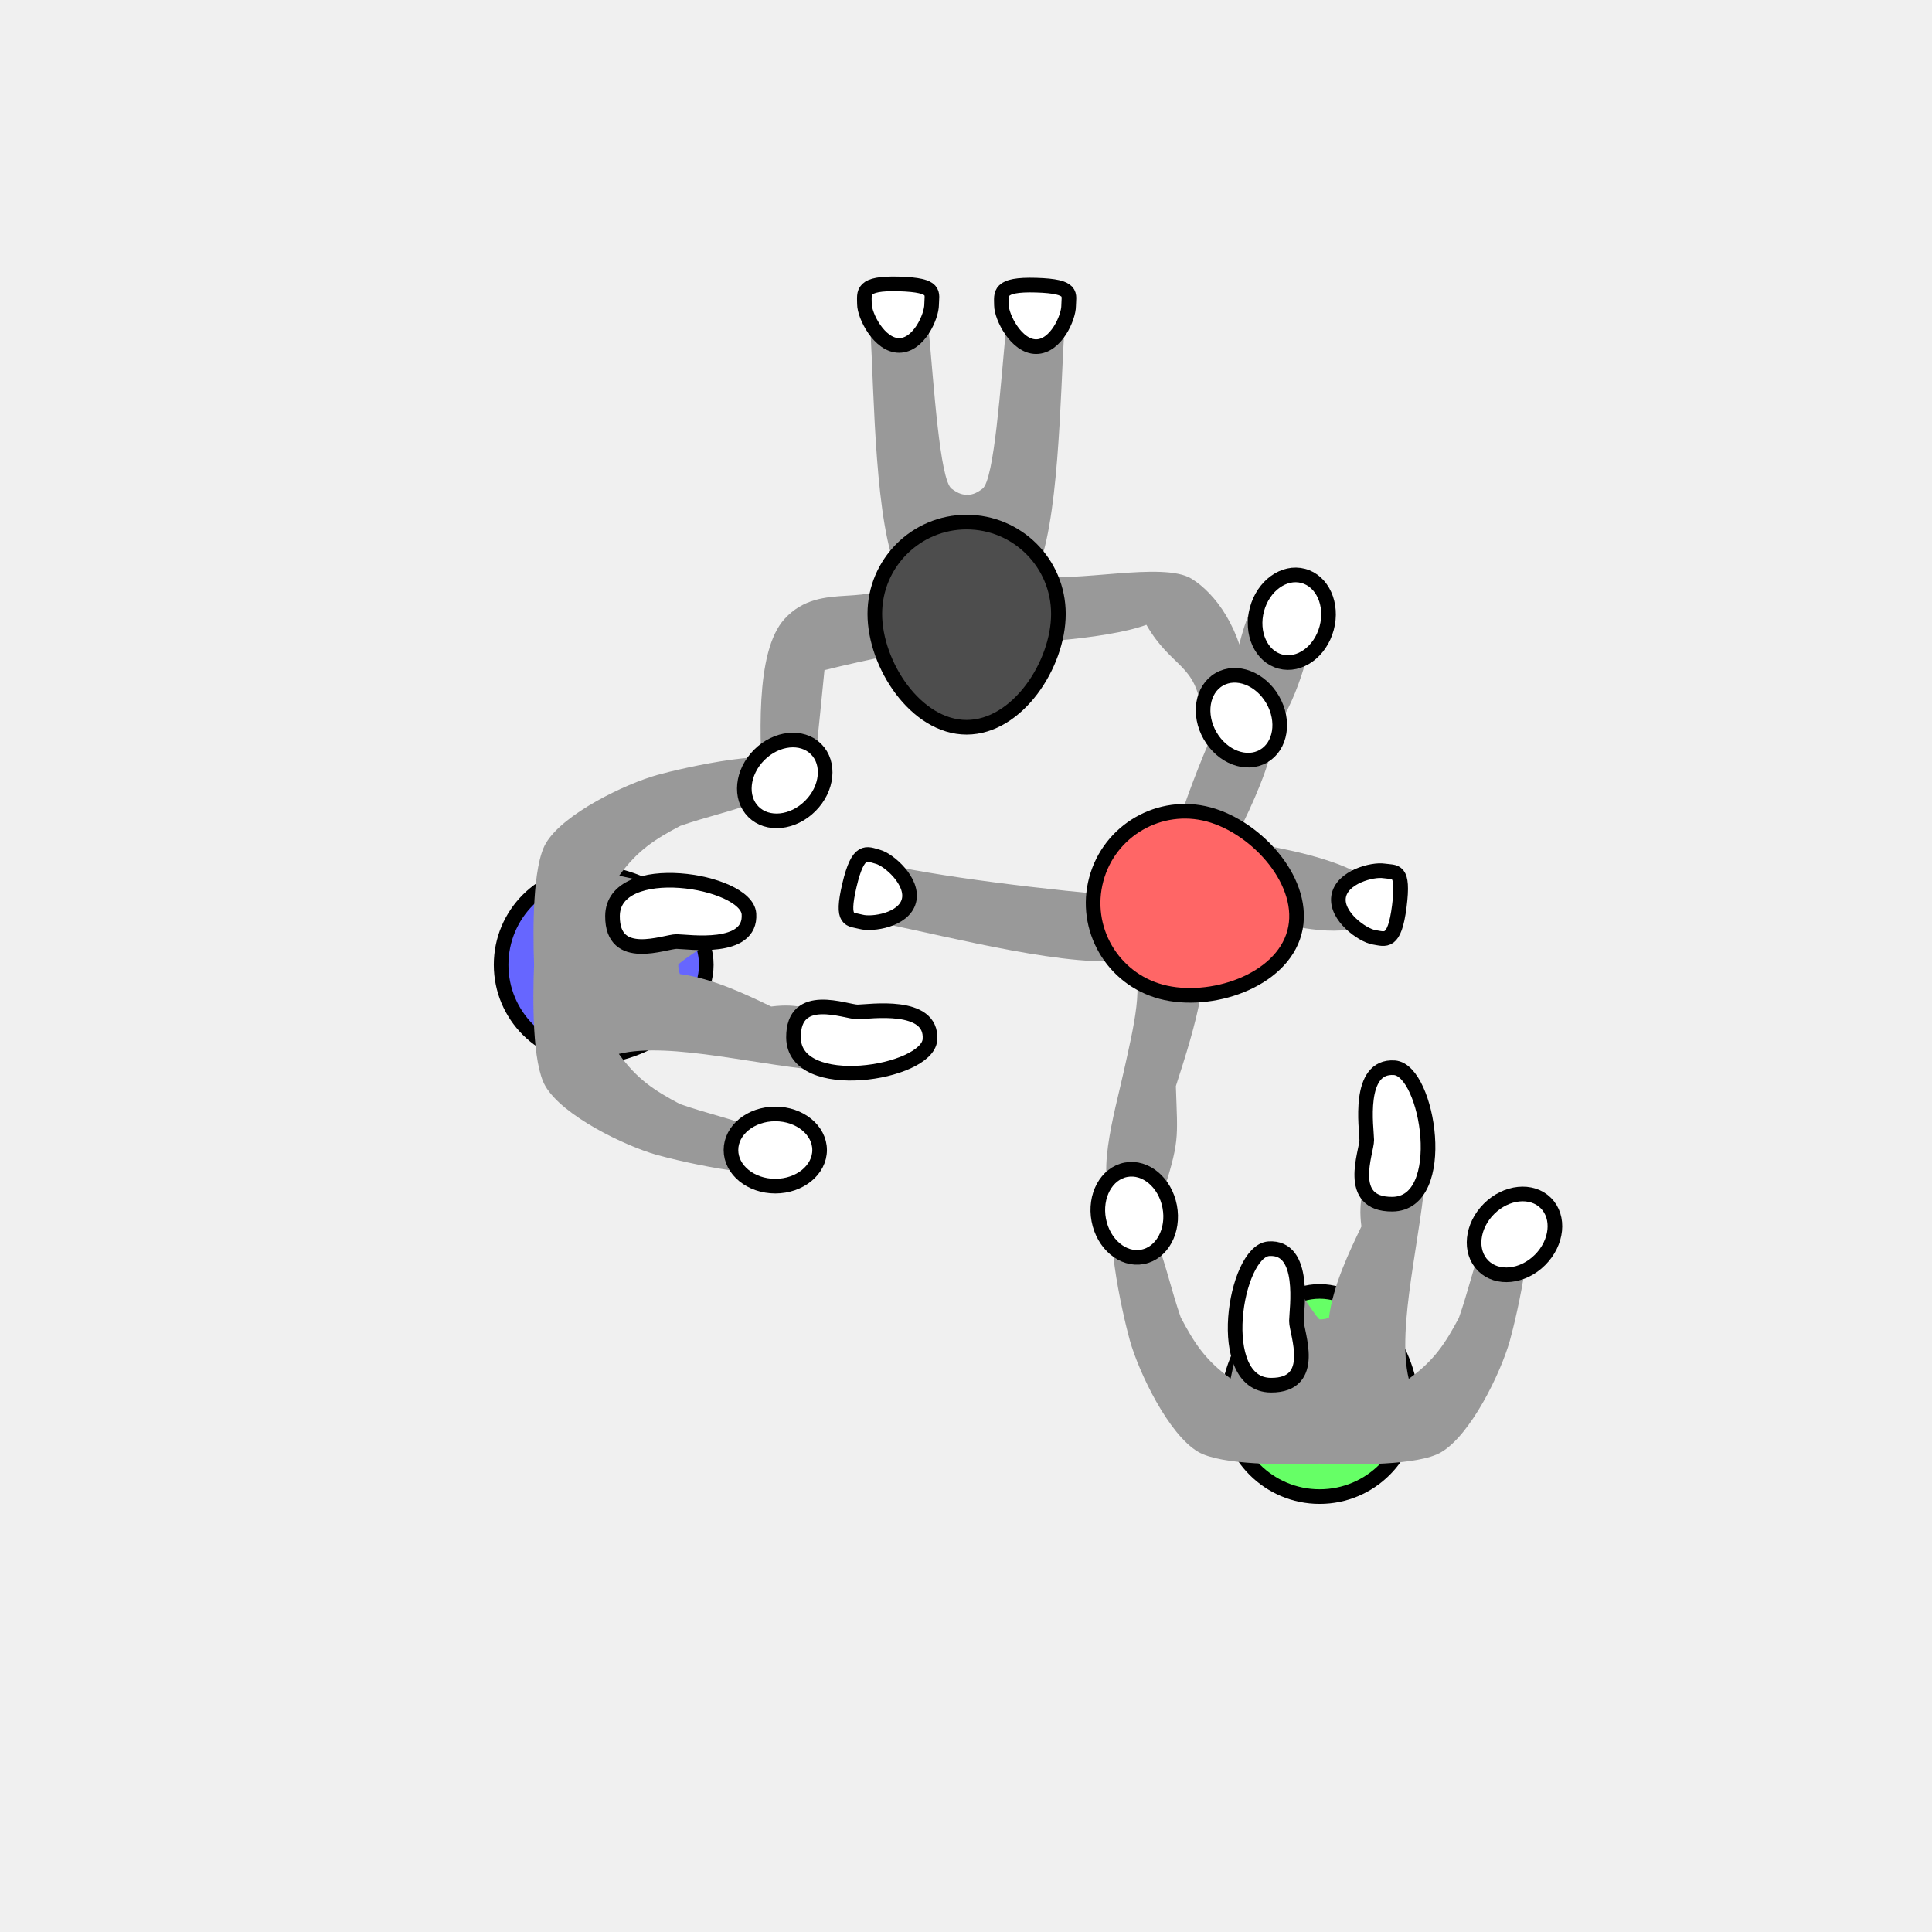
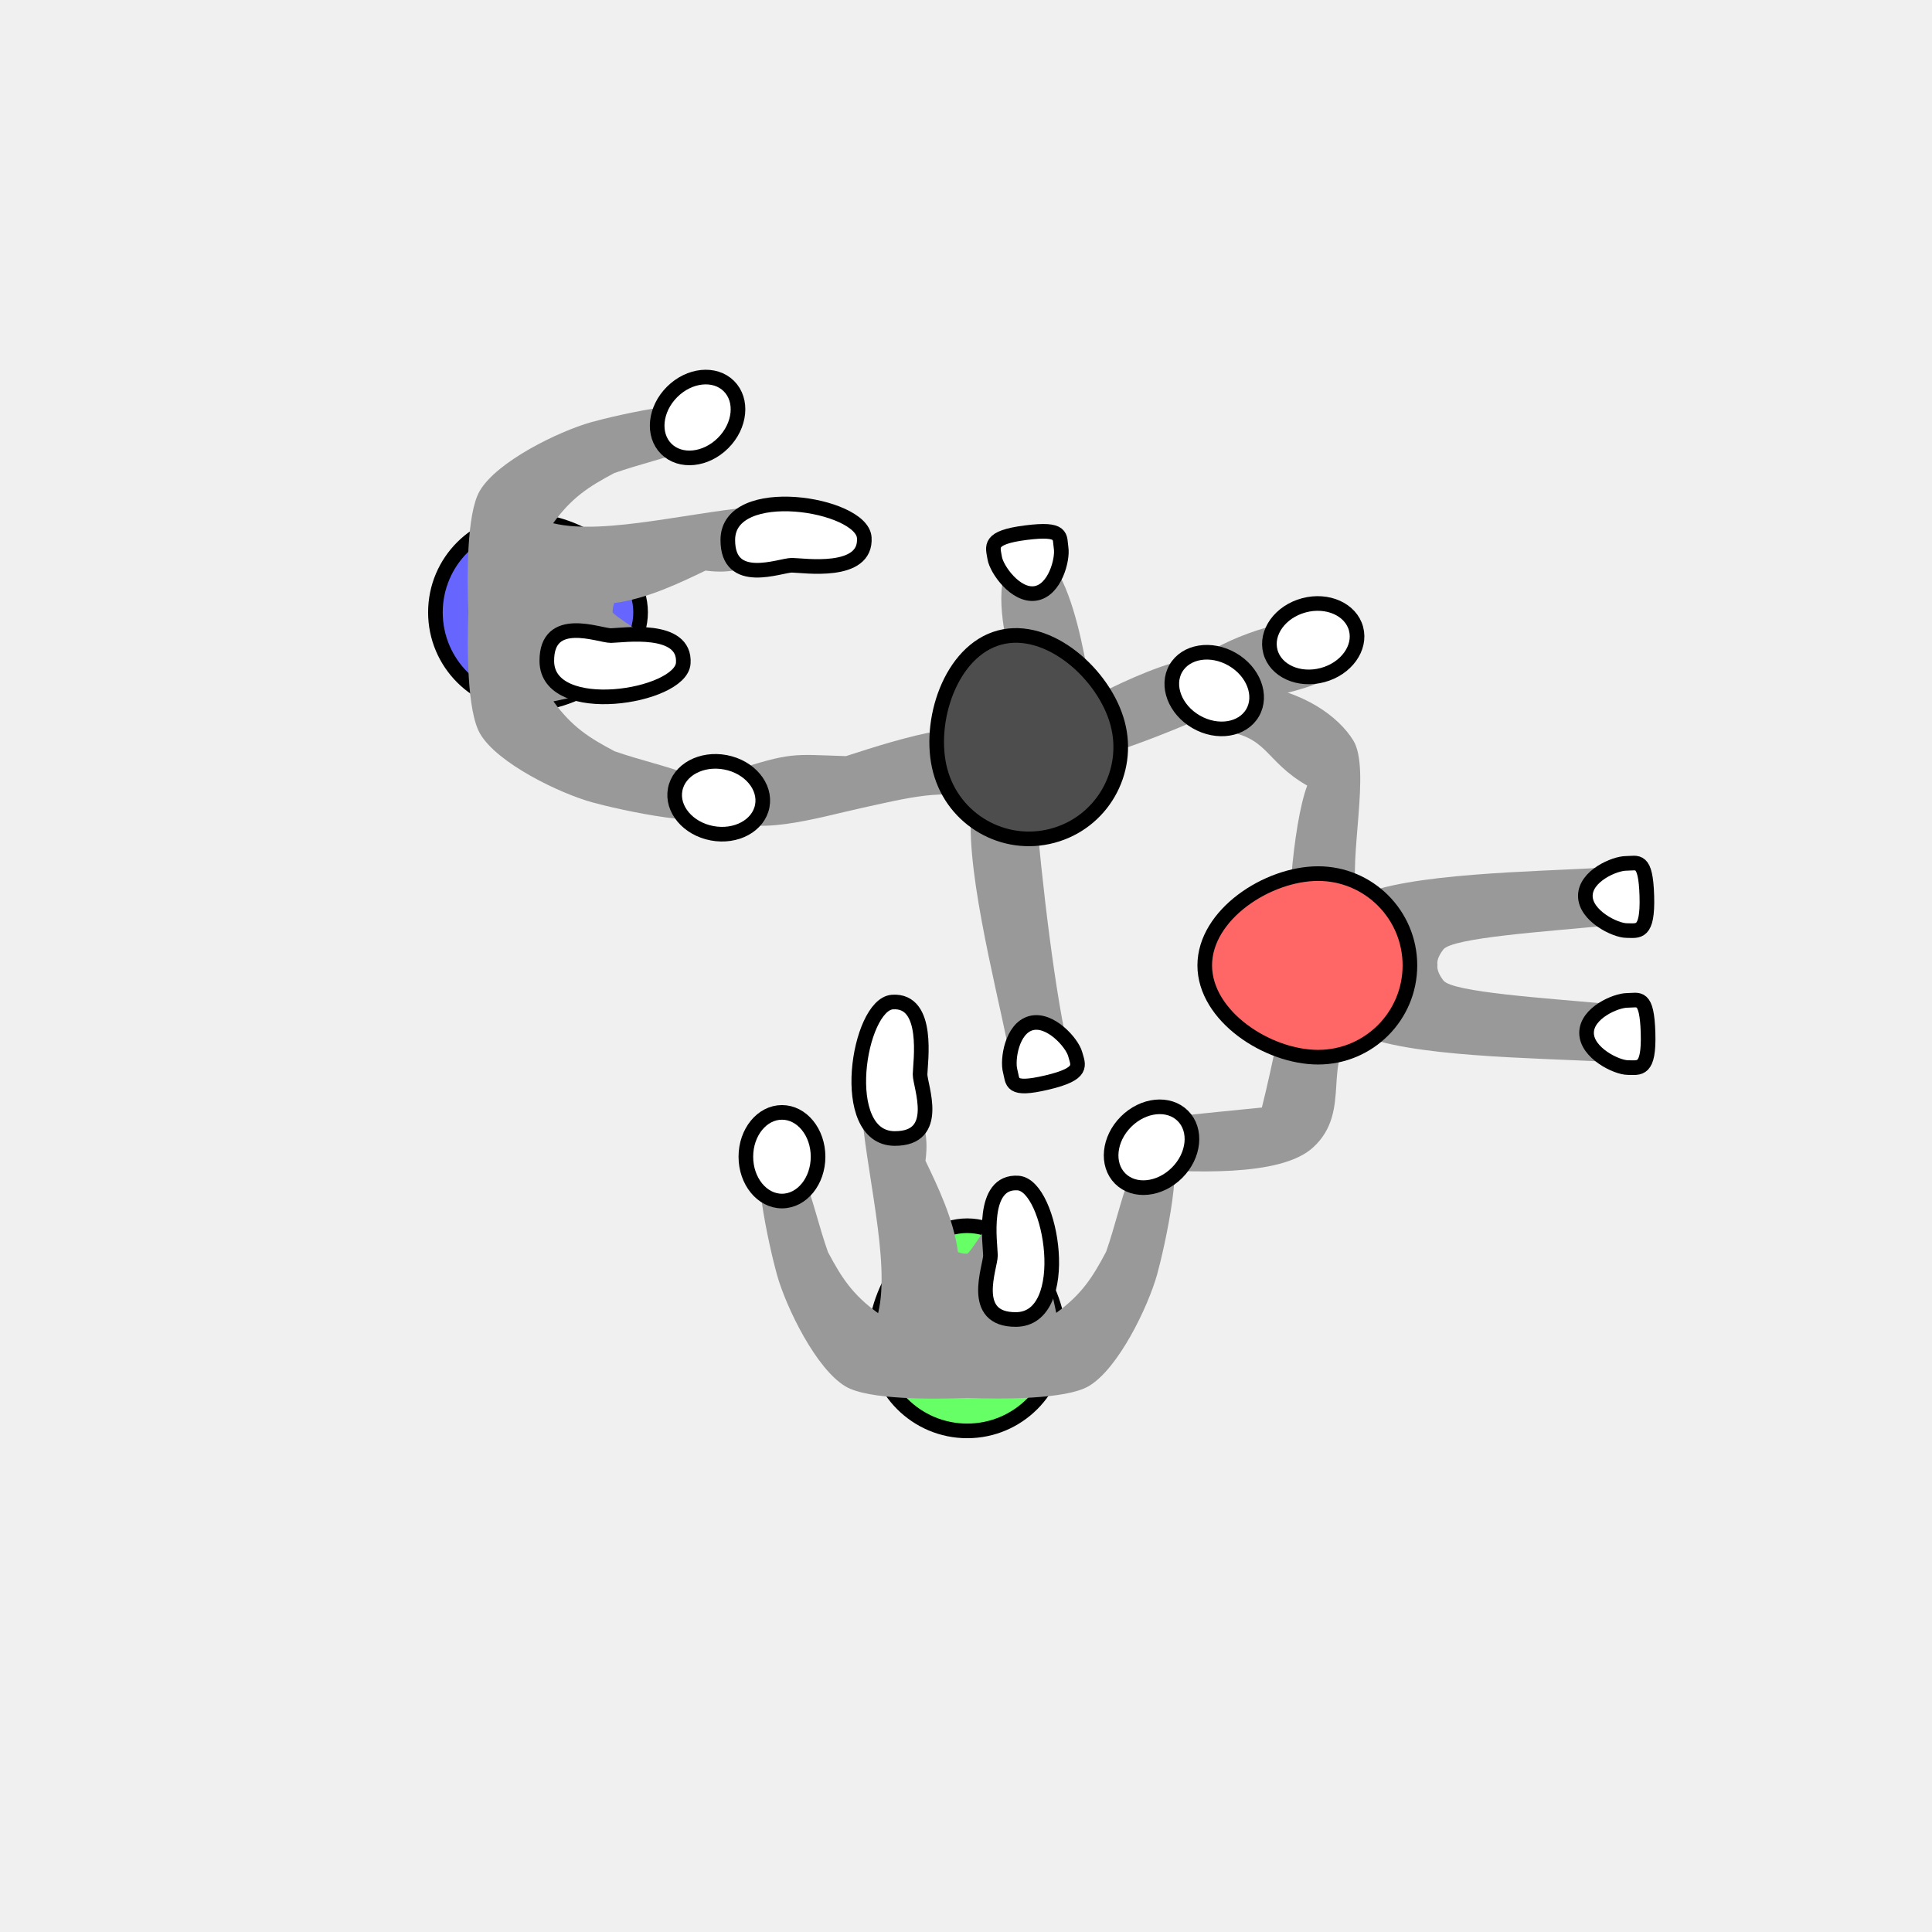
<svg xmlns="http://www.w3.org/2000/svg" width="35mm" height="35mm" viewBox="0 0 35 35" version="1.1" id="svg1" xml:space="preserve">
  <defs id="defs1" />
  <g id="layer1">
-     <path style="fill:#999999;fill-opacity:1;stroke:none;stroke-width:0.265;stroke-dasharray:none;stroke-opacity:1" d="m 16.274,5.668 c -0.262,-0.004 -0.518,0.082 -0.508,0.262 0.072,1.252 0.081,3.577 0.51,4.482 -0.438,0.679 -1.392,0.068 -2.062,0.799 -0.545,0.594 -0.451,2.217 -0.383,3.285 0.368,0.082 0.421,0.028 0.867,-0.051 0.101,-0.906 0.238,-2.305 0.238,-2.305 0.768,-0.194 1.915,-0.416 2.578,-0.539 0.662,0.125 2.548,-0.018 3.254,-0.282 0.462,0.8 0.903,0.69 1,1.597 0.446,0.081 0.468,-0.48 0.836,-0.561 -0.113,-0.976 -0.59,-1.607 -1.018,-1.871 -0.521,-0.321 -2.149,0.091 -2.83,-0.066 0.432,-0.904 0.45,-3.23 0.527,-4.482 0.022,-0.359 -1.022,-0.346 -1.057,0.012 -0.101,1.03 -0.213,2.744 -0.428,2.906 -0.121,0.092 -0.211,0.116 -0.279,0.105 -0.068,0.01 -0.16,-0.015 -0.281,-0.107 C 17.025,8.688 16.918,6.975 16.821,5.945 16.804,5.766 16.536,5.672 16.274,5.668 Z" id="path4-6" />
-     <path id="path1-3" style="fill:#4d4d4d;fill-opacity:1;stroke:#000000;stroke-width:0.265" d="m 19.174,11.121 c 0,0.918 -0.744,2.054 -1.663,2.054 -0.918,0 -1.663,-1.136 -1.663,-2.054 0,-0.918 0.744,-1.663 1.663,-1.663 0.918,0 1.663,0.744 1.663,1.663 z" />
-     <path id="path1-7-1-1" style="fill:#ffffff;stroke:#000000;stroke-width:0.265;stroke-dasharray:none" d="m 16.877,5.52 c 0,0.207 -0.228,0.738 -0.589,0.738 -0.361,0 -0.628,-0.542 -0.628,-0.749 0,-0.207 -0.07,-0.386 0.628,-0.365 0.698,0.021 0.589,0.168 0.589,0.375 z" />
-     <path id="path1-7-1-9-7" style="fill:#ffffff;stroke:#000000;stroke-width:0.265;stroke-dasharray:none" d="m 19.359,5.542 c 0,0.207 -0.228,0.738 -0.589,0.738 -0.361,0 -0.628,-0.542 -0.628,-0.749 0,-0.207 -0.07,-0.386 0.628,-0.365 0.698,0.021 0.589,0.168 0.589,0.375 z" />
-     <path style="fill:#999999;fill-opacity:1;stroke:none;stroke-width:0.1" d="m 21.878,16.316 c 0,0 2.866,1.159 3.13,0.095 0.217,-0.874 -2.789,-1.198 -2.789,-1.198 z" id="path2" />
-     <path id="path1-7-1-1-6" style="fill:#ffffff;stroke:#000000;stroke-width:0.265;stroke-dasharray:none" d="m 25.071,15.777 c -0.205,-0.032 -0.765,0.11 -0.821,0.466 -0.056,0.357 0.437,0.705 0.642,0.737 0.205,0.032 0.37,0.13 0.458,-0.563 0.088,-0.693 -0.074,-0.608 -0.279,-0.64 z" />
-     <path style="fill:#999999;fill-opacity:1;stroke:none;stroke-width:0.265;stroke-dasharray:none;stroke-opacity:1" d="m 22.072,13.044 c 0.288,-0.642 0.419,-2.186 0.85,-2.275 0.276,-0.057 0.658,-0.021 0.828,0.442 0.089,0.243 -0.206,1.421 -0.665,2.041 -0.013,0.765 -1.043,2.659 -1.39,3.067 0.368,1.014 -0.054,2.302 -0.393,3.357 0.031,0.977 0.078,0.974 -0.276,2.07 -0.514,0.226 -0.352,0.381 -0.763,0.083 -0.476,-0.345 -0.065,-1.683 0.1,-2.441 0.161,-0.736 0.399,-1.658 0.103,-2.008 -0.985,0.184 -3.237,-0.401 -4.466,-0.651 -0.352,-0.071 -0.07,-1.076 0.285,-1.018 1.331,0.264 3.428,0.487 4.756,0.58 0.032,-0.88 0.724,-2.558 1.033,-3.248 z" id="path4-6-8" />
-     <ellipse style="fill:#ffffff;fill-opacity:1;stroke:#000000;stroke-width:0.265;stroke-dasharray:none;stroke-opacity:1" id="path1-7-2-9-9-1-3-1" cx="25.506" cy="-4.77" rx="0.654" ry="0.803" transform="matrix(0.9659258,0.258819,0.258819,-0.9659258,0,0)" />
-     <path id="path1-3-8" style="fill:#ff6666;fill-opacity:1;stroke:#000000;stroke-width:0.265" d="m 21.035,17.966 c 0.887,0.238 2.177,-0.187 2.415,-1.074 0.238,-0.887 -0.667,-1.9 -1.554,-2.138 -0.887,-0.238 -1.799,0.289 -2.036,1.176 -0.238,0.887 0.289,1.799 1.176,2.036 z" />
-     <path id="path1-7-1-9-7-31" style="fill:#ffffff;stroke:#000000;stroke-width:0.265;stroke-dasharray:none" d="m 15.599,16.7 c 0.2,0.054 0.772,-0.029 0.866,-0.378 0.093,-0.349 -0.361,-0.747 -0.561,-0.8 -0.2,-0.054 -0.355,-0.168 -0.515,0.512 -0.16,0.68 0.01,0.612 0.21,0.666 z" />
-     <path id="path1-3-0-4" style="fill:#6666ff;fill-opacity:1;stroke:#000000;stroke-width:0.265" d="m 10.741,19.141 c 0.918,-1e-6 2.054,-0.744 2.054,-1.663 1e-6,-0.918 -1.136,-1.663 -2.054,-1.663 -0.918,1e-6 -1.663,0.744 -1.663,1.663 -1e-6,0.918 0.744,1.663 1.663,1.663 z" />
-     <path style="fill:#999999;fill-opacity:1;stroke:none;stroke-width:0.265;stroke-dasharray:none;stroke-opacity:1" d="m 11.216,15.865 c 0.333,-0.46 0.647,-0.661 1.109,-0.904 0.924,-0.323 1.969,-0.432 1.953,-1.064 -0.011,-0.425 -1.934,0.02 -2.367,0.141 -0.583,0.163 -1.709,0.703 -2.023,1.24 -0.241,0.412 -0.236,1.574 -0.213,2.197 -0.025,0.624 -0.035,1.788 0.205,2.201 0.313,0.538 1.435,1.081 2.018,1.246 0.433,0.122 2.357,0.575 2.369,0.15 0.019,-0.633 -1.029,-0.746 -1.951,-1.072 -0.461,-0.245 -0.774,-0.447 -1.105,-0.908 0.945,-0.23 2.597,0.237 3.85,0.314 0.359,0.022 0.424,-1.02 0.066,-1.055 -0.515,-0.05 -0.627,-0.184 -1.156,-0.117 -0.453,-0.217 -1.061,-0.512 -1.654,-0.588 -0.022,-0.059 -0.03,-0.115 -0.029,-0.166 -9.9e-5,-0.051 0.794,-0.538 0.816,-0.597 0.121,-0.61 -0.891,-0.804 -1.887,-1.018 z" id="path4-6-3-2-0" />
-     <ellipse style="fill:#ffffff;fill-opacity:1;stroke:#000000;stroke-width:0.265;stroke-dasharray:none;stroke-opacity:1" id="path1-7-2-9-9-1-3-4" cx="20.834" cy="14.045" rx="0.654" ry="0.803" transform="matrix(0,1,1,0,0,0)" />
-     <path id="path1-7-1-1-4-1" style="fill:#ffffff;stroke:#000000;stroke-width:0.265;stroke-dasharray:none" d="m 13.568,16.555 c 0.048,0.683 -1.103,0.504 -1.31,0.502 -0.207,-0.002 -1.168,0.396 -1.162,-0.463 0.007,-1.043 2.428,-0.653 2.472,-0.038 z" />
-     <path id="path1-7-1-1-4-5-9" style="fill:#ffffff;stroke:#000000;stroke-width:0.265;stroke-dasharray:none" d="m 16.847,18.834 c 0.048,-0.683 -1.103,-0.504 -1.31,-0.502 -0.207,0.002 -1.168,-0.396 -1.162,0.463 0.007,1.043 2.428,0.653 2.472,0.038 z" />
-     <ellipse style="fill:#ffffff;fill-opacity:1;stroke:#000000;stroke-width:0.265;stroke-dasharray:none;stroke-opacity:1" id="path1-7-2-9-9-1" cx="-20.05" cy="0.055" rx="0.654" ry="0.803" transform="rotate(-135)" />
-     <path id="path1-3-0-4-6" style="fill:#66ff66;fill-opacity:1;stroke:#000000;stroke-width:0.265" d="m 25.57,25.449 c -1e-6,-0.918 -0.744,-2.054 -1.663,-2.054 -0.918,-1e-6 -1.663,1.136 -1.663,2.054 10e-7,0.918 0.744,1.663 1.663,1.663 0.918,0 1.663,-0.744 1.663,-1.663 z" />
-     <path style="fill:#999999;fill-opacity:1;stroke:none;stroke-width:0.265;stroke-dasharray:none;stroke-opacity:1" d="m 22.294,24.974 c -0.46,-0.333 -0.661,-0.647 -0.904,-1.109 -0.323,-0.924 -0.432,-1.969 -1.064,-1.953 -0.425,0.011 0.02,1.934 0.141,2.367 0.163,0.583 0.703,1.709 1.24,2.023 0.412,0.241 1.574,0.236 2.197,0.213 0.624,0.025 1.788,0.035 2.201,-0.205 0.538,-0.313 1.081,-1.435 1.246,-2.018 0.122,-0.433 0.575,-2.357 0.15,-2.369 -0.633,-0.019 -0.746,1.029 -1.072,1.951 -0.245,0.461 -0.447,0.774 -0.908,1.105 -0.23,-0.945 0.237,-2.597 0.314,-3.85 0.022,-0.359 -1.02,-0.424 -1.055,-0.066 -0.05,0.515 -0.184,0.627 -0.117,1.156 -0.217,0.453 -0.512,1.061 -0.588,1.654 -0.059,0.022 -0.115,0.03 -0.166,0.029 -0.051,9.8e-5 -0.538,-0.794 -0.597,-0.816 -0.61,-0.121 -0.804,0.891 -1.018,1.887 z" id="path4-6-3-2-0-4" />
-     <ellipse style="fill:#ffffff;fill-opacity:1;stroke:#000000;stroke-width:0.265;stroke-dasharray:none;stroke-opacity:1" id="path1-7-2-9-9-1-3-3" cx="35.213" cy="3.588" rx="0.654" ry="0.803" transform="matrix(0.7071068,0.7071068,0.7071068,-0.7071068,0,0)" />
-     <path id="path1-7-1-1-4-1-0" style="fill:#ffffff;stroke:#000000;stroke-width:0.265;stroke-dasharray:none" d="m 22.984,22.622 c 0.683,-0.048 0.504,1.103 0.502,1.31 -0.002,0.207 0.396,1.168 -0.463,1.162 -1.043,-0.007 -0.653,-2.428 -0.038,-2.472 z" />
-     <path id="path1-7-1-1-4-5-9-3" style="fill:#ffffff;stroke:#000000;stroke-width:0.265;stroke-dasharray:none" d="m 25.262,19.343 c -0.683,-0.048 -0.504,1.103 -0.502,1.31 0.002,0.207 -0.396,1.168 0.463,1.162 1.043,-0.007 0.653,-2.428 0.038,-2.472 z" />
-     <ellipse style="fill:#ffffff;fill-opacity:1;stroke:#000000;stroke-width:0.265;stroke-dasharray:none;stroke-opacity:1" id="path1-7-2-9-9-1-3-9-9-8-5-4" cx="16.097" cy="-25.421" rx="0.654" ry="0.803" transform="matrix(0.9825217,-0.1861482,-0.1861482,-0.9825217,0,0)" />
-     <ellipse style="fill:#ffffff;fill-opacity:1;stroke:#000000;stroke-width:0.265;stroke-dasharray:none;stroke-opacity:1" id="path1-7-2-9-9-1-3-1-6" cx="12.975" cy="-22.505" rx="0.654" ry="0.803" transform="matrix(0.8660254,-0.5,-0.5,-0.8660254,0,0)" />
+     <path style="fill:#999999;fill-opacity:1;stroke:none;stroke-width:0.265;stroke-dasharray:none;stroke-opacity:1" d="m 29.332,18.726 c 0.004,0.262 -0.082,0.518 -0.262,0.508 -1.252,-0.072 -3.577,-0.081 -4.482,-0.51 -0.679,0.438 -0.068,1.392 -0.799,2.062 -0.594,0.545 -2.217,0.451 -3.285,0.383 -0.082,-0.368 -0.028,-0.421 0.051,-0.867 0.906,-0.101 2.305,-0.238 2.305,-0.238 0.194,-0.768 0.416,-1.915 0.539,-2.578 -0.125,-0.662 0.018,-2.548 0.282,-3.254 -0.8,-0.462 -0.69,-0.903 -1.597,-1 -0.081,-0.446 0.48,-0.468 0.561,-0.836 0.976,0.113 1.607,0.59 1.871,1.018 0.321,0.521 -0.091,2.149 0.066,2.83 0.904,-0.432 3.23,-0.45 4.482,-0.527 0.359,-0.022 0.346,1.022 -0.012,1.057 -1.03,0.101 -2.744,0.213 -2.906,0.428 -0.092,0.121 -0.116,0.211 -0.105,0.279 -0.01,0.068 0.015,0.16 0.107,0.281 0.163,0.214 1.876,0.321 2.906,0.418 0.179,0.017 0.273,0.285 0.277,0.547 z" id="path4-6" />
+     <path id="path1-3" style="fill:#ff6666;fill-opacity:1;stroke:#000000;stroke-width:0.265" d="m 23.879,15.826 c -0.918,0 -2.054,0.744 -2.054,1.663 0,0.918 1.136,1.663 2.054,1.663 0.918,0 1.663,-0.744 1.663,-1.663 0,-0.918 -0.744,-1.663 -1.663,-1.663 z" />
+     <path id="path1-7-1-1" style="fill:#ffffff;stroke:#000000;stroke-width:0.265;stroke-dasharray:none" d="m 29.48,18.123 c -0.207,0 -0.738,0.228 -0.738,0.589 0,0.361 0.542,0.628 0.749,0.628 0.207,0 0.386,0.07 0.365,-0.628 -0.021,-0.698 -0.168,-0.589 -0.375,-0.589 z" />
+     <path id="path1-7-1-9-7" style="fill:#ffffff;stroke:#000000;stroke-width:0.265;stroke-dasharray:none" d="m 29.458,15.641 c -0.207,0 -0.738,0.228 -0.738,0.589 0,0.361 0.542,0.628 0.749,0.628 0.207,0 0.386,0.07 0.365,-0.628 -0.021,-0.698 -0.168,-0.589 -0.375,-0.589 z" />
+     <path style="fill:#999999;fill-opacity:1;stroke:none;stroke-width:0.1" d="m 18.684,13.122 c 0,0 -1.159,-2.866 -0.095,-3.13 0.874,-0.217 1.198,2.789 1.198,2.789 z" id="path2" />
+     <path id="path1-7-1-1-6" style="fill:#ffffff;stroke:#000000;stroke-width:0.265;stroke-dasharray:none" d="m 19.223,9.929 c 0.032,0.205 -0.11,0.765 -0.466,0.821 -0.357,0.056 -0.705,-0.437 -0.737,-0.642 -0.032,-0.205 -0.13,-0.37 0.563,-0.458 0.693,-0.088 0.608,0.074 0.64,0.279 z" />
+     <path style="fill:#999999;fill-opacity:1;stroke:none;stroke-width:0.265;stroke-dasharray:none;stroke-opacity:1" d="m 21.956,12.928 c 0.642,-0.288 2.186,-0.419 2.275,-0.85 0.057,-0.276 0.021,-0.658 -0.442,-0.828 -0.243,-0.089 -1.421,0.206 -2.041,0.665 -0.765,0.013 -2.659,1.043 -3.067,1.39 -1.014,-0.368 -2.302,0.054 -3.357,0.393 -0.977,-0.031 -0.974,-0.078 -2.07,0.276 -0.226,0.514 -0.381,0.352 -0.083,0.763 0.345,0.476 1.683,0.065 2.441,-0.1 0.736,-0.161 1.658,-0.399 2.008,-0.103 -0.184,0.985 0.401,3.237 0.651,4.466 0.071,0.352 1.076,0.07 1.018,-0.285 -0.264,-1.331 -0.487,-3.428 -0.58,-4.756 0.88,-0.032 2.558,-0.724 3.248,-1.033 z" id="path4-6-8" />
+     <ellipse style="fill:#ffffff;fill-opacity:1;stroke:#000000;stroke-width:0.265;stroke-dasharray:none;stroke-opacity:1" id="path1-7-2-9-9-1-3-1" cx="-17.36" cy="19.978" rx="0.654" ry="0.803" transform="rotate(-105)" />
+     <path id="path1-3-8" style="fill:#4d4d4d;fill-opacity:1;stroke:#000000;stroke-width:0.265" d="m 17.034,13.965 c -0.238,-0.887 0.187,-2.177 1.074,-2.415 0.887,-0.238 1.9,0.667 2.138,1.554 0.238,0.887 -0.289,1.799 -1.176,2.036 -0.887,0.238 -1.799,-0.289 -2.036,-1.176 z" />
+     <path id="path1-7-1-9-7-31" style="fill:#ffffff;stroke:#000000;stroke-width:0.265;stroke-dasharray:none" d="m 18.3,19.401 c -0.054,-0.2 0.029,-0.772 0.378,-0.866 0.349,-0.093 0.747,0.361 0.8,0.561 0.054,0.2 0.168,0.355 -0.512,0.515 -0.68,0.16 -0.612,-0.01 -0.666,-0.21 z" />
+     <path id="path1-3-0-4" style="fill:#66ff66;fill-opacity:1;stroke:#000000;stroke-width:0.265" d="m 15.859,24.259 c 10e-7,-0.918 0.744,-2.054 1.663,-2.054 0.918,-1e-6 1.663,1.136 1.663,2.054 -10e-7,0.918 -0.744,1.663 -1.663,1.663 -0.918,1e-6 -1.663,-0.744 -1.663,-1.663 z" />
+     <path style="fill:#999999;fill-opacity:1;stroke:none;stroke-width:0.265;stroke-dasharray:none;stroke-opacity:1" d="m 19.135,23.784 c 0.46,-0.333 0.661,-0.647 0.904,-1.109 0.323,-0.924 0.432,-1.969 1.064,-1.953 0.425,0.011 -0.02,1.934 -0.141,2.367 -0.163,0.583 -0.703,1.709 -1.24,2.023 -0.412,0.241 -1.574,0.236 -2.197,0.213 -0.624,0.025 -1.788,0.035 -2.201,-0.205 -0.538,-0.313 -1.081,-1.435 -1.246,-2.018 -0.122,-0.433 -0.575,-2.357 -0.15,-2.369 0.633,-0.019 0.746,1.029 1.072,1.951 0.245,0.461 0.447,0.774 0.908,1.105 0.23,-0.945 -0.237,-2.597 -0.314,-3.85 -0.022,-0.359 1.02,-0.424 1.055,-0.066 0.05,0.515 0.184,0.627 0.117,1.156 0.217,0.453 0.512,1.061 0.588,1.654 0.059,0.022 0.115,0.03 0.166,0.029 0.051,9.9e-5 0.538,-0.794 0.597,-0.816 0.61,-0.121 0.804,0.891 1.018,1.887 z" id="path4-6-3-2-0" />
+     <ellipse style="fill:#ffffff;fill-opacity:1;stroke:#000000;stroke-width:0.265;stroke-dasharray:none;stroke-opacity:1" id="path1-7-2-9-9-1-3-4" cx="-14.166" cy="-20.955" rx="0.654" ry="0.803" transform="scale(-1)" />
+     <path id="path1-7-1-1-4-1" style="fill:#ffffff;stroke:#000000;stroke-width:0.265;stroke-dasharray:none" d="m 18.445,21.432 c -0.683,-0.048 -0.504,1.103 -0.502,1.31 0.002,0.207 -0.396,1.168 0.463,1.162 1.043,-0.007 0.653,-2.428 0.038,-2.472 z" />
+     <path id="path1-7-1-1-4-5-9" style="fill:#ffffff;stroke:#000000;stroke-width:0.265;stroke-dasharray:none" d="m 16.166,18.153 c 0.683,-0.048 0.504,1.103 0.502,1.31 -0.002,0.207 0.396,1.168 -0.463,1.162 -1.043,-0.007 -0.653,-2.428 -0.038,-2.472 z" />
+     <ellipse style="fill:#ffffff;fill-opacity:1;stroke:#000000;stroke-width:0.265;stroke-dasharray:none;stroke-opacity:1" id="path1-7-2-9-9-1" cx="29.447" cy="0.055" rx="0.654" ry="0.803" transform="matrix(0.7071068,0.7071068,0.7071068,-0.7071068,0,0)" />
+     <path id="path1-3-0-4-6" style="fill:#6666ff;fill-opacity:1;stroke:#000000;stroke-width:0.265" d="m 9.551,9.43 c 0.918,10e-7 2.054,0.744 2.054,1.663 10e-7,0.918 -1.136,1.663 -2.054,1.663 -0.918,-1e-6 -1.663,-0.744 -1.663,-1.663 0,-0.918 0.744,-1.663 1.663,-1.663 z" />
+     <path style="fill:#999999;fill-opacity:1;stroke:none;stroke-width:0.265;stroke-dasharray:none;stroke-opacity:1" d="m 10.026,12.706 c 0.333,0.46 0.647,0.661 1.109,0.904 0.924,0.323 1.969,0.432 1.953,1.064 -0.011,0.425 -1.934,-0.02 -2.367,-0.141 -0.583,-0.163 -1.709,-0.703 -2.023,-1.24 -0.241,-0.412 -0.236,-1.574 -0.213,-2.197 -0.025,-0.624 -0.035,-1.788 0.205,-2.201 0.313,-0.538 1.435,-1.081 2.018,-1.246 0.433,-0.122 2.357,-0.575 2.369,-0.15 0.019,0.633 -1.029,0.746 -1.951,1.072 -0.461,0.245 -0.774,0.447 -1.105,0.908 0.945,0.23 2.597,-0.237 3.85,-0.314 0.359,-0.022 0.424,1.02 0.066,1.055 -0.515,0.05 -0.627,0.184 -1.156,0.117 -0.453,0.217 -1.061,0.512 -1.654,0.588 -0.022,0.059 -0.03,0.115 -0.029,0.166 -9.8e-5,0.051 0.794,0.538 0.816,0.597 0.121,0.61 -0.891,0.804 -1.887,1.018 z" id="path4-6-3-2-0-4" />
+     <ellipse style="fill:#ffffff;fill-opacity:1;stroke:#000000;stroke-width:0.265;stroke-dasharray:none;stroke-opacity:1" id="path1-7-2-9-9-1-3-3" cx="-14.284" cy="3.588" rx="0.654" ry="0.803" transform="rotate(-135)" />
+     <path id="path1-7-1-1-4-1-0" style="fill:#ffffff;stroke:#000000;stroke-width:0.265;stroke-dasharray:none" d="m 12.378,12.016 c 0.048,-0.683 -1.103,-0.504 -1.31,-0.502 -0.207,0.002 -1.168,-0.396 -1.162,0.463 0.007,1.043 2.428,0.653 2.472,0.038 z" />
+     <path id="path1-7-1-1-4-5-9-3" style="fill:#ffffff;stroke:#000000;stroke-width:0.265;stroke-dasharray:none" d="m 15.657,9.738 c 0.048,0.683 -1.103,0.504 -1.31,0.502 -0.207,-0.002 -1.168,0.396 -1.162,-0.463 0.007,-1.043 2.428,-0.653 2.472,-0.038 z" />
+     <ellipse style="fill:#ffffff;fill-opacity:1;stroke:#000000;stroke-width:0.265;stroke-dasharray:none;stroke-opacity:1" id="path1-7-2-9-9-1-3-9-9-8-5-4" cx="-11.776" cy="15.483" rx="0.654" ry="0.803" transform="rotate(-79.27192)" />
+     <ellipse style="fill:#ffffff;fill-opacity:1;stroke:#000000;stroke-width:0.265;stroke-dasharray:none;stroke-opacity:1" id="path1-7-2-9-9-1-3-1-6" cx="0.164" cy="25.305" rx="0.654" ry="0.803" transform="rotate(-60)" />
  </g>
</svg>
